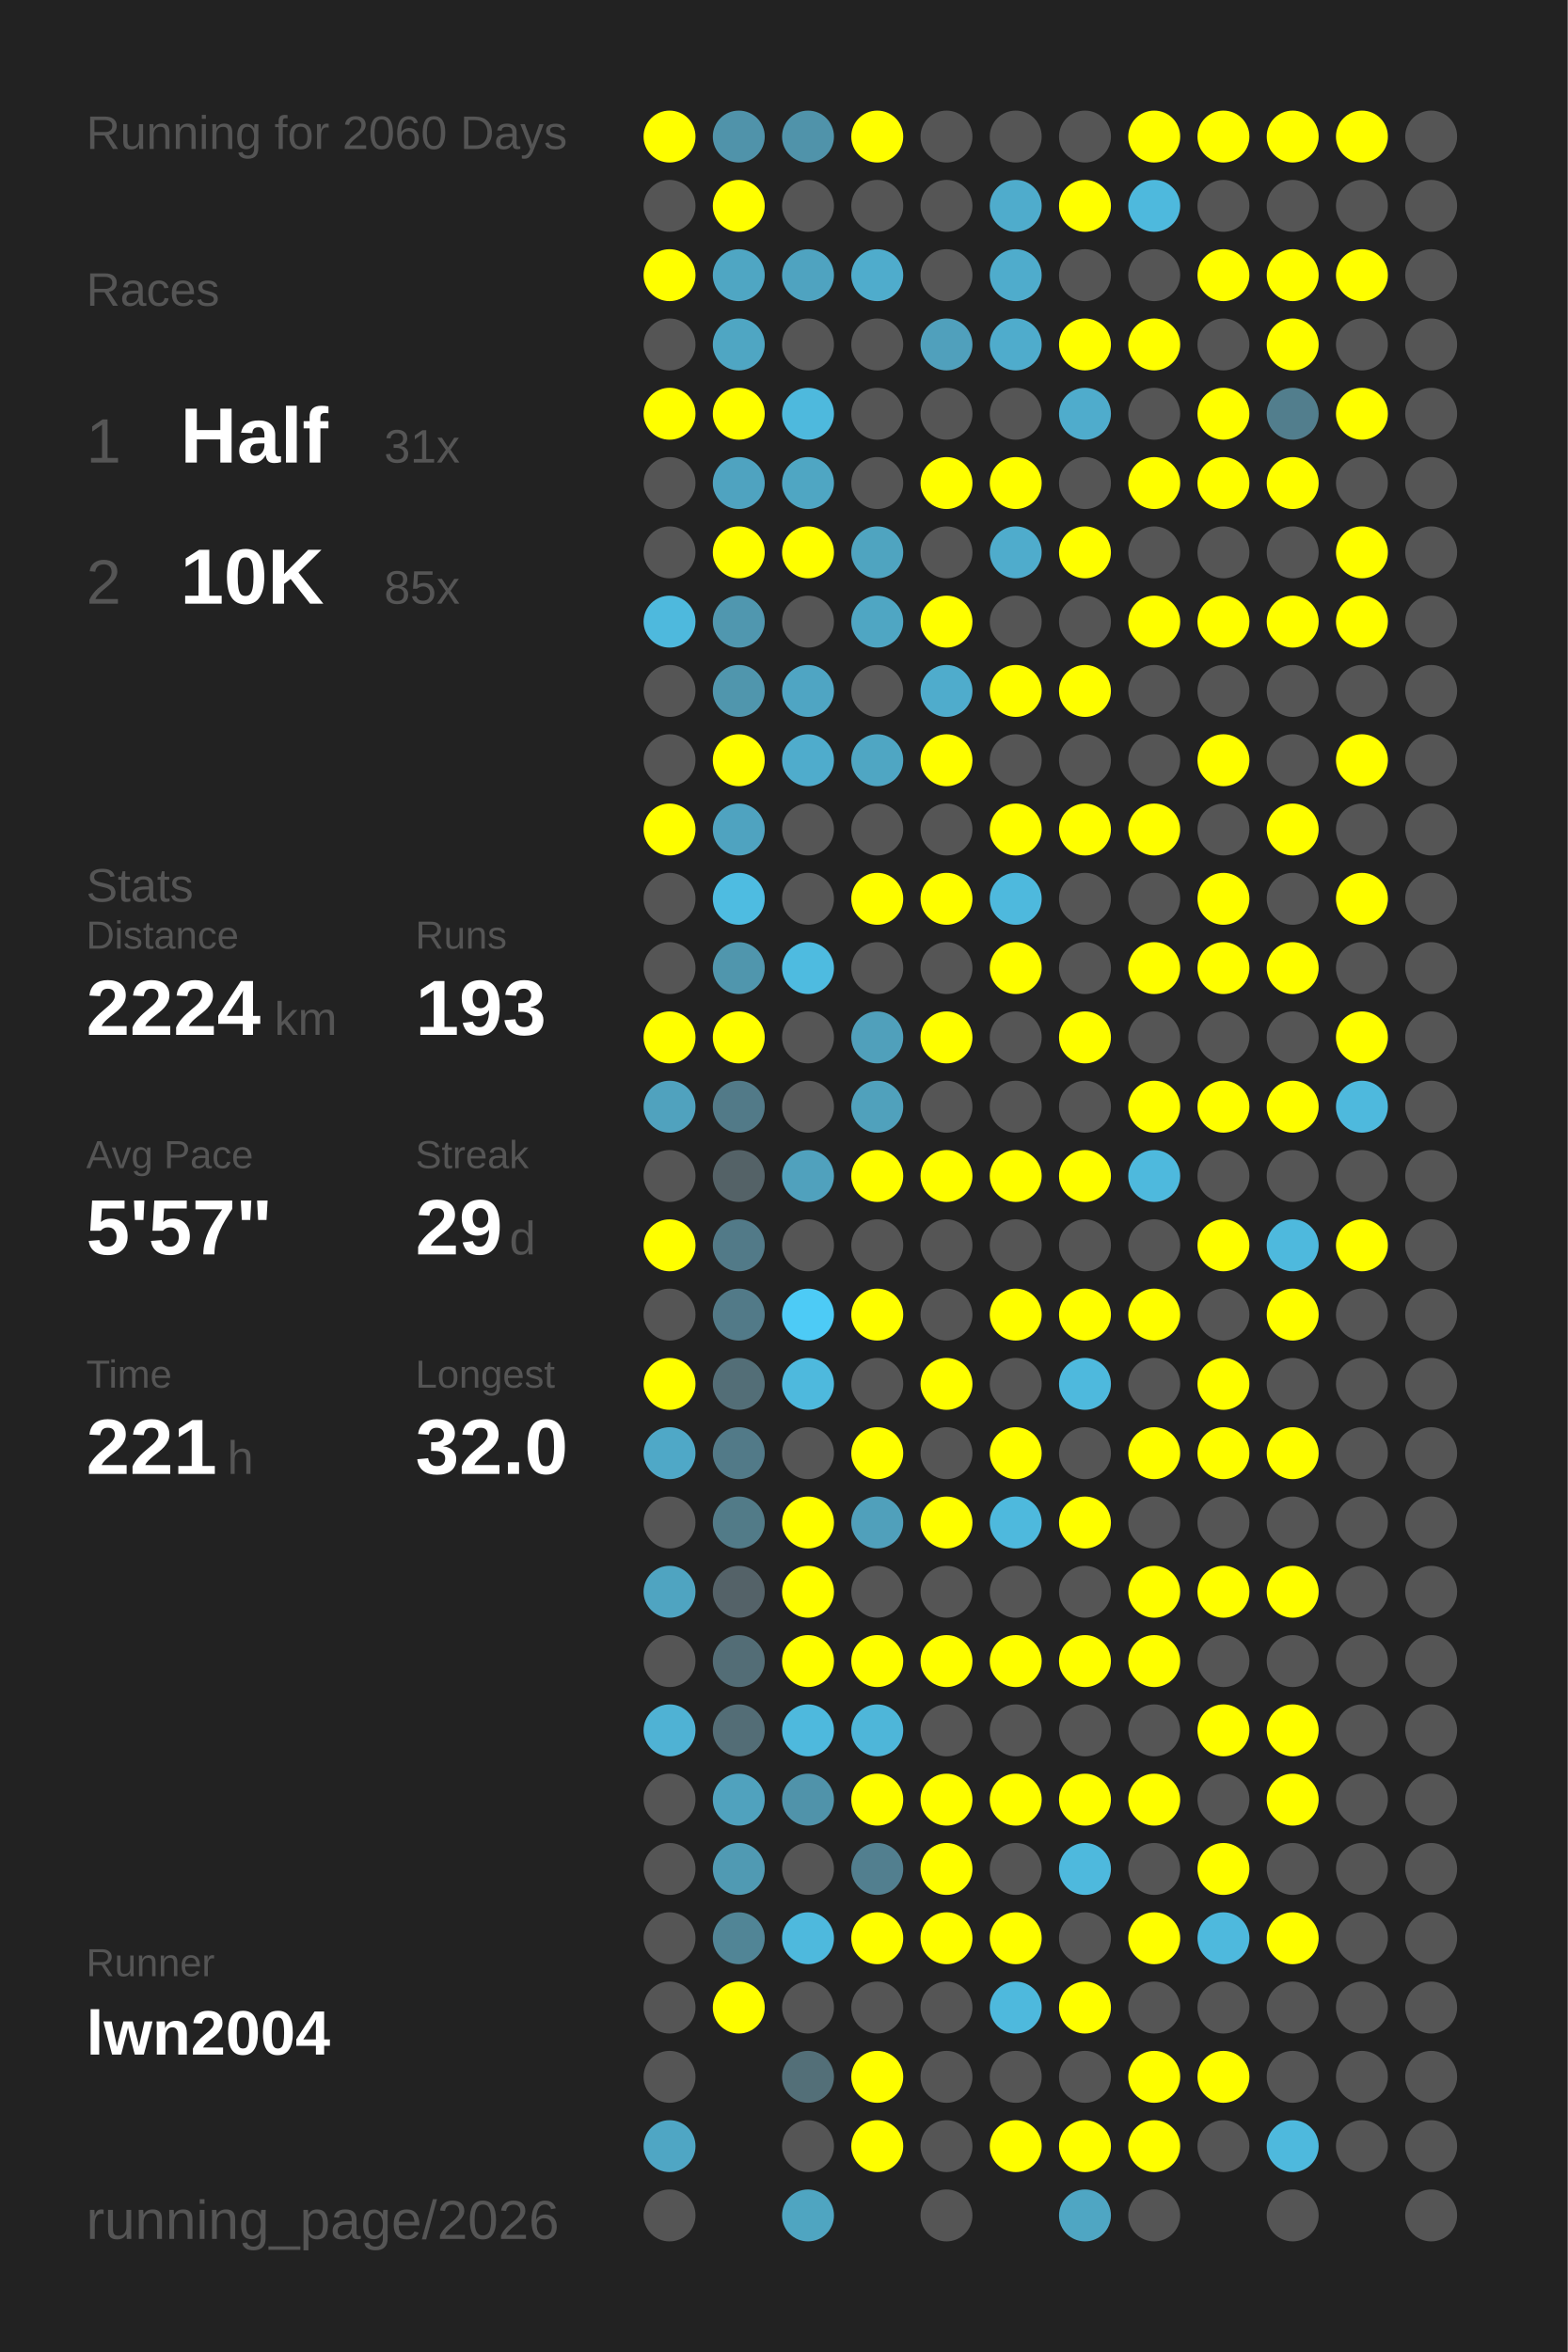
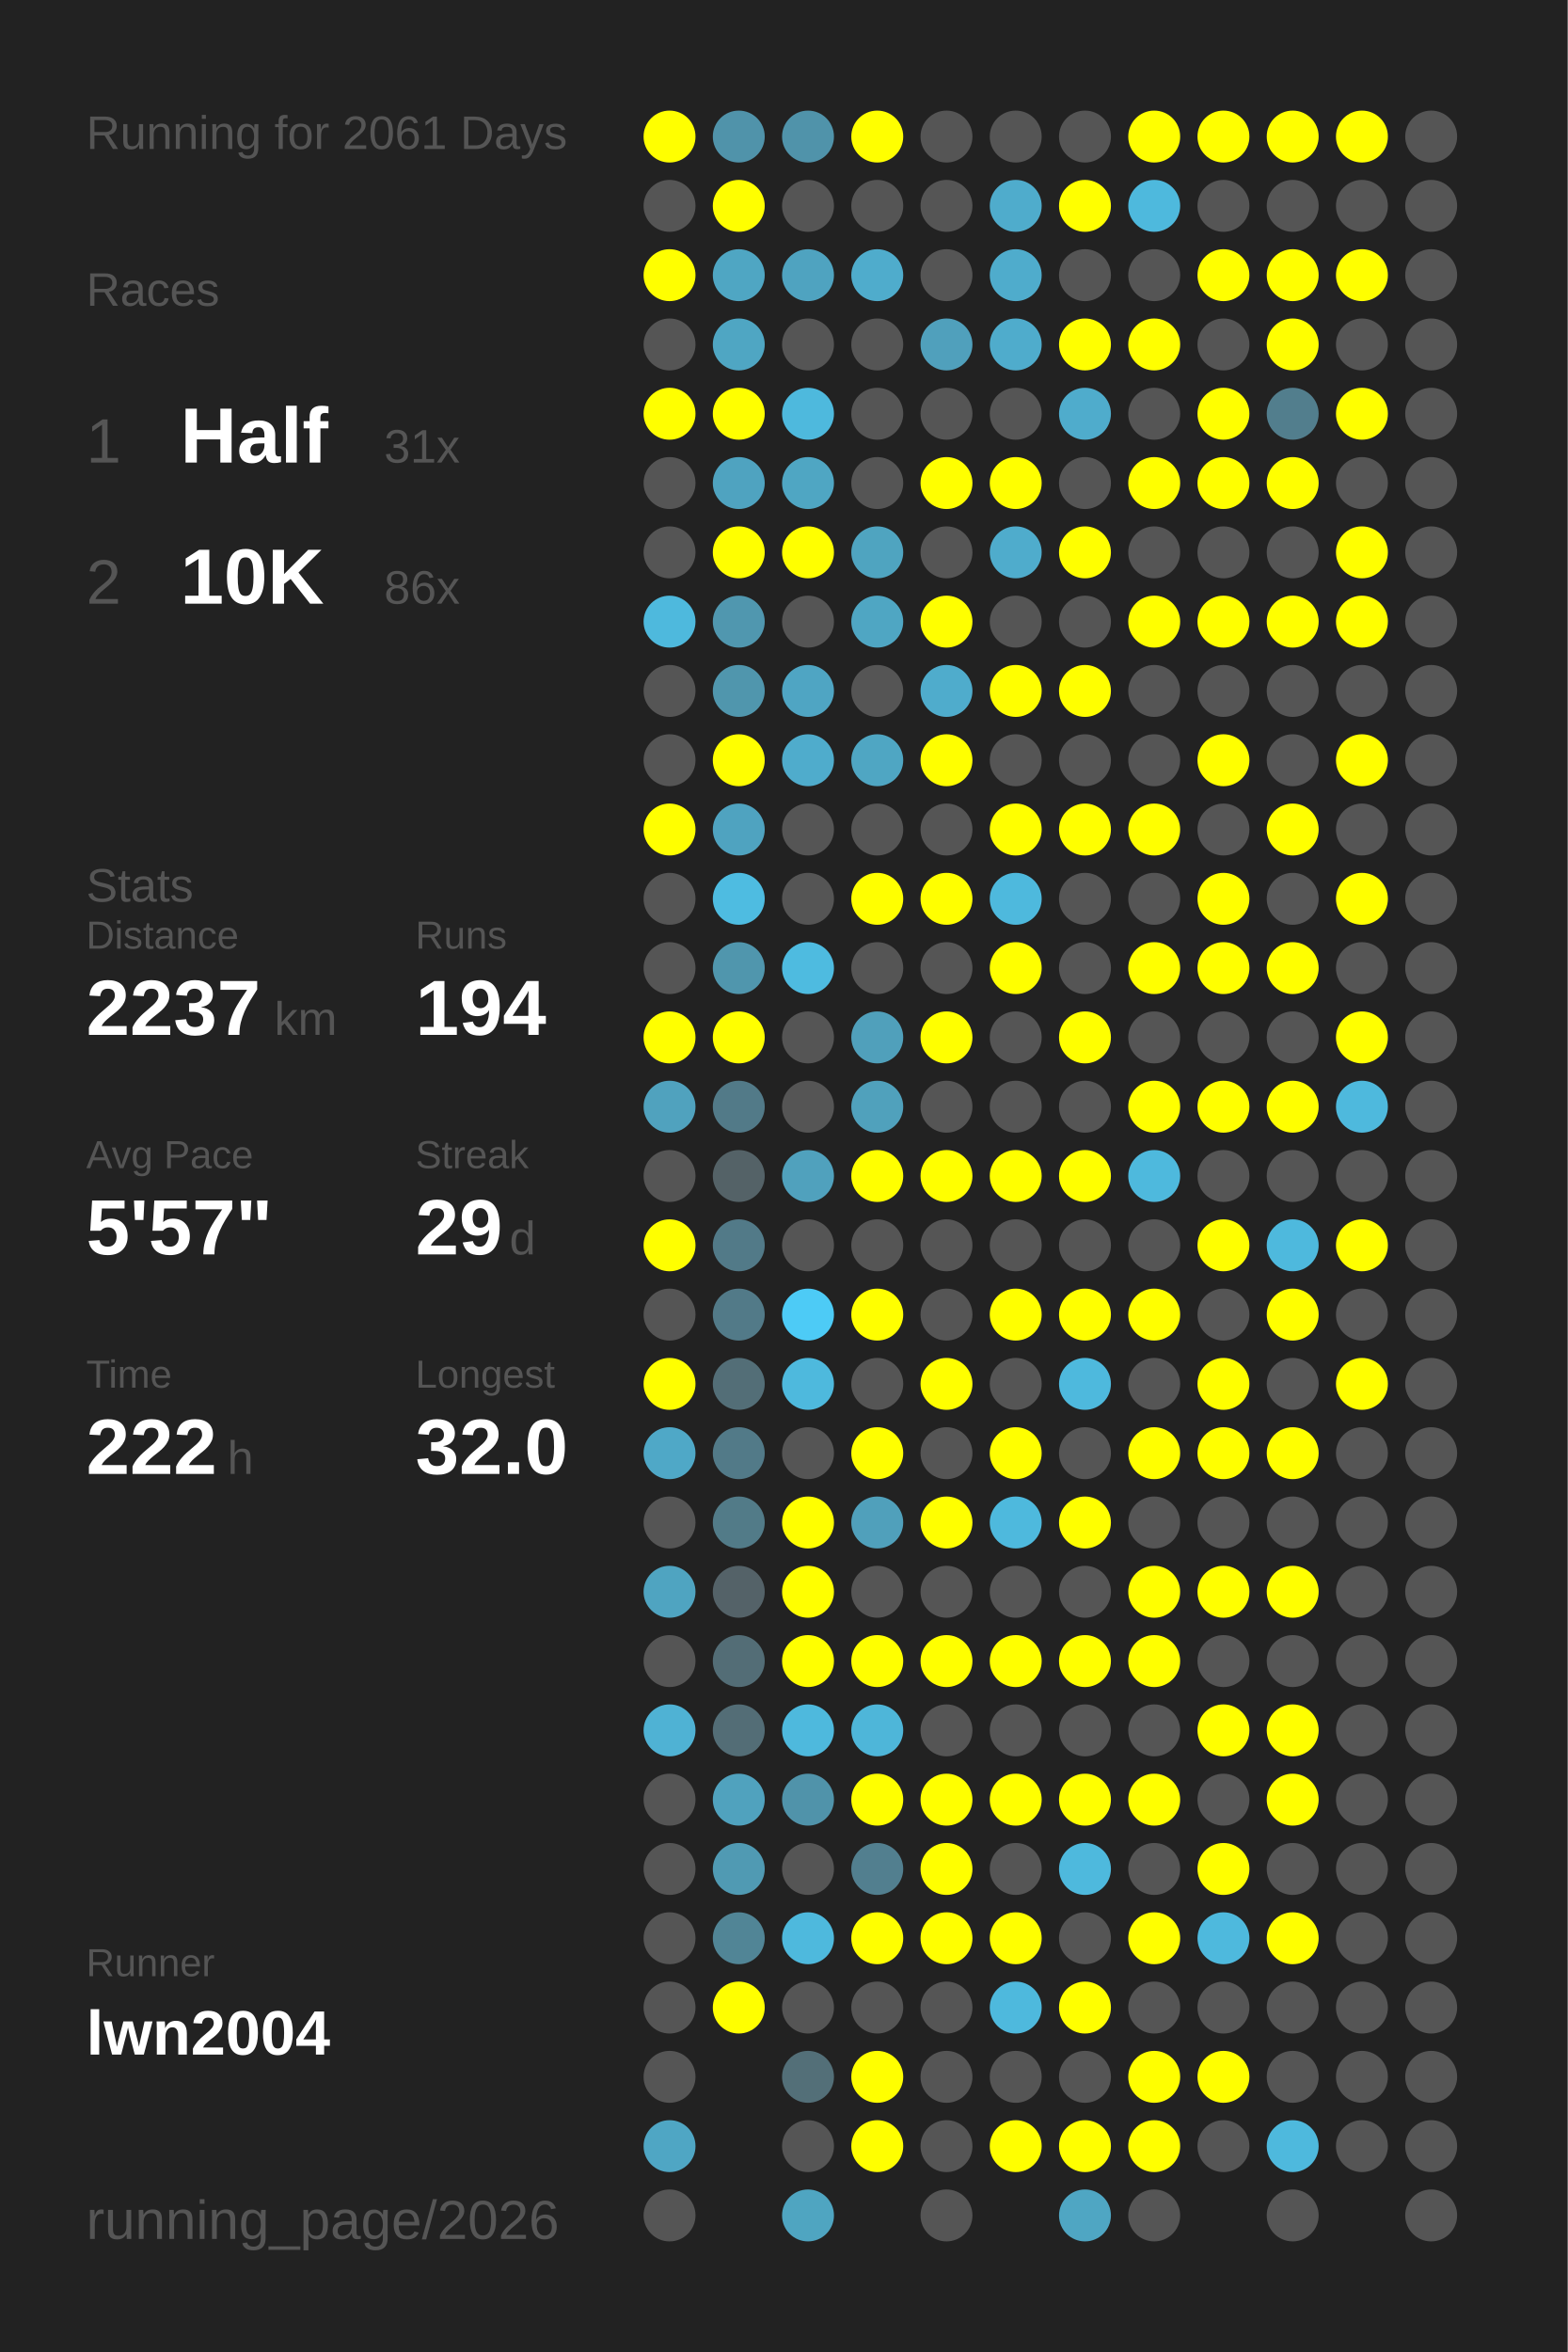
<svg xmlns="http://www.w3.org/2000/svg" baseProfile="full" height="300mm" version="1.1" viewBox="0,0,200,300" width="200mm">
  <defs />
  <rect fill="#222222" height="300" width="200" x="0" y="0" />
-   <text fill="#555555" style="font-size:6px; font-family:Arial;" x="11" y="19">Running for 2060 Days</text>
+   <text fill="#555555" style="font-size:6px; font-family:Arial;" x="11" y="19">Running for 2061 Days</text>
  <text fill="#555555" style="font-size:6px; font-family:Arial;" x="11" y="39">Races</text>
  <text fill="#555555" style="font-size:8px; font-family:Arial;" x="11" y="59">1</text>
  <text fill="#FFFFFF" style="font-size:10px; font-family:Arial; font-weight:bold;" x="23" y="59">Half</text>
  <text fill="#555555" style="font-size:6px; font-family:Arial;" x="49" y="59">31x</text>
  <text fill="#555555" style="font-size:8px; font-family:Arial;" x="11" y="77">2</text>
  <text fill="#FFFFFF" style="font-size:10px; font-family:Arial; font-weight:bold;" x="23" y="77">10K</text>
-   <text fill="#555555" style="font-size:6px; font-family:Arial;" x="49" y="77">85x</text>
+   <text fill="#555555" style="font-size:6px; font-family:Arial;" x="49" y="77">86x</text>
  <text fill="#555555" style="font-size:6px; font-family:Arial;" x="11" y="115">Stats</text>
  <text fill="#555555" style="font-size:5px; font-family:Arial;" x="11" y="121">Distance</text>
-   <text fill="#FFFFFF" style="font-size:10px; font-family:Arial; font-weight:bold;" x="11" y="132">2224</text>
+   <text fill="#FFFFFF" style="font-size:10px; font-family:Arial; font-weight:bold;" x="11" y="132">2237</text>
  <text fill="#555555" style="font-size:6px; font-family:Arial;" x="35" y="132">km</text>
  <text fill="#555555" style="font-size:5px; font-family:Arial;" x="53" y="121">Runs</text>
-   <text fill="#FFFFFF" style="font-size:10px; font-family:Arial; font-weight:bold;" x="53" y="132">193</text>
+   <text fill="#FFFFFF" style="font-size:10px; font-family:Arial; font-weight:bold;" x="53" y="132">194</text>
  <text fill="#555555" style="font-size:5px; font-family:Arial;" x="11" y="149">Avg Pace</text>
  <text fill="#FFFFFF" style="font-size:10px; font-family:Arial; font-weight:bold;" x="11" y="160">5'57"</text>
  <text fill="#555555" style="font-size:5px; font-family:Arial;" x="53" y="149">Streak</text>
  <text fill="#FFFFFF" style="font-size:10px; font-family:Arial; font-weight:bold;" x="53" y="160">29</text>
  <text fill="#555555" style="font-size:6px; font-family:Arial;" x="65" y="160">d</text>
  <text fill="#555555" style="font-size:5px; font-family:Arial;" x="11" y="177">Time</text>
-   <text fill="#FFFFFF" style="font-size:10px; font-family:Arial; font-weight:bold;" x="11" y="188">221</text>
+   <text fill="#FFFFFF" style="font-size:10px; font-family:Arial; font-weight:bold;" x="11" y="188">222</text>
  <text fill="#555555" style="font-size:6px; font-family:Arial;" x="29" y="188">h</text>
  <text fill="#555555" style="font-size:5px; font-family:Arial;" x="53" y="177">Longest</text>
  <text fill="#FFFFFF" style="font-size:10px; font-family:Arial; font-weight:bold;" x="53" y="188">32.0</text>
  <text fill="#555555" style="font-size:5px; font-family:Arial;" x="11" y="252.065">Runner</text>
  <text fill="#FFFFFF" style="font-size:8px; font-family:Arial; font-weight:bold;" x="11" y="262.065">lwn2004</text>
  <text fill="#555555" style="font-size:7px; font-family:Arial;" x="11" y="285.581">running_page/2026</text>
  <circle cx="85.417" cy="17.419" fill="#FFFF00" r="3.312" />
  <circle cx="85.417" cy="26.258" fill="#555555" r="3.312" />
  <circle cx="85.417" cy="35.097" fill="#FFFF00" r="3.312" />
  <circle cx="85.417" cy="43.935" fill="#555555" r="3.312" />
  <circle cx="85.417" cy="52.774" fill="#FFFF00" r="3.312" />
  <circle cx="85.417" cy="61.613" fill="#555555" r="3.312" />
  <circle cx="85.417" cy="70.452" fill="#555555" r="3.312" />
  <circle cx="85.417" cy="79.29" fill="#4eb9dd" r="3.312" />
  <circle cx="85.417" cy="88.129" fill="#555555" r="3.312" />
  <circle cx="85.417" cy="96.968" fill="#555555" r="3.312" />
  <circle cx="85.417" cy="105.806" fill="#FFFF00" r="3.312" />
  <circle cx="85.417" cy="114.645" fill="#555555" r="3.312" />
  <circle cx="85.417" cy="123.484" fill="#555555" r="3.312" />
  <circle cx="85.417" cy="132.323" fill="#FFFF00" r="3.312" />
  <circle cx="85.417" cy="141.161" fill="#50a2be" r="3.312" />
  <circle cx="85.417" cy="150" fill="#555555" r="3.312" />
  <circle cx="85.417" cy="158.839" fill="#FFFF00" r="3.312" />
  <circle cx="85.417" cy="167.677" fill="#555555" r="3.312" />
  <circle cx="85.417" cy="176.516" fill="#FFFF00" r="3.312" />
  <circle cx="85.417" cy="185.355" fill="#4fa8c7" r="3.312" />
  <circle cx="85.417" cy="194.194" fill="#555555" r="3.312" />
  <circle cx="85.417" cy="203.032" fill="#4fa4c1" r="3.312" />
  <circle cx="85.417" cy="211.871" fill="#555555" r="3.312" />
  <circle cx="85.417" cy="220.71" fill="#4fb2d4" r="3.312" />
  <circle cx="85.417" cy="229.548" fill="#555555" r="3.312" />
  <circle cx="85.417" cy="238.387" fill="#555555" r="3.312" />
  <circle cx="85.417" cy="247.226" fill="#555555" r="3.312" />
  <circle cx="85.417" cy="256.065" fill="#555555" r="3.312" />
  <circle cx="85.417" cy="264.903" fill="#555555" r="3.312" />
  <circle cx="85.417" cy="273.742" fill="#4fa6c4" r="3.312" />
  <circle cx="85.417" cy="282.581" fill="#555555" r="3.312" />
  <circle cx="94.25" cy="17.419" fill="#5093aa" r="3.312" />
  <circle cx="94.25" cy="26.258" fill="#FFFF00" r="3.312" />
  <circle cx="94.25" cy="35.097" fill="#4fa6c3" r="3.312" />
  <circle cx="94.25" cy="43.935" fill="#4fa6c3" r="3.312" />
  <circle cx="94.25" cy="52.774" fill="#FFFF00" r="3.312" />
  <circle cx="94.25" cy="61.613" fill="#4fa3c0" r="3.312" />
  <circle cx="94.25" cy="70.452" fill="#FFFF00" r="3.312" />
  <circle cx="94.25" cy="79.29" fill="#5097af" r="3.312" />
  <circle cx="94.25" cy="88.129" fill="#5096ad" r="3.312" />
  <circle cx="94.25" cy="96.968" fill="#FFFF00" r="3.312" />
  <circle cx="94.25" cy="105.806" fill="#4fa3c0" r="3.312" />
  <circle cx="94.25" cy="114.645" fill="#4ebce1" r="3.312" />
  <circle cx="94.25" cy="123.484" fill="#5096ad" r="3.312" />
  <circle cx="94.25" cy="132.323" fill="#FFFF00" r="3.312" />
  <circle cx="94.25" cy="141.161" fill="#527a88" r="3.312" />
  <circle cx="94.25" cy="150" fill="#546267" r="3.312" />
  <circle cx="94.25" cy="158.839" fill="#527a88" r="3.312" />
  <circle cx="94.25" cy="167.677" fill="#527a88" r="3.312" />
  <circle cx="94.25" cy="176.516" fill="#536e77" r="3.312" />
  <circle cx="94.25" cy="185.355" fill="#527a88" r="3.312" />
  <circle cx="94.25" cy="194.194" fill="#527b88" r="3.312" />
  <circle cx="94.25" cy="203.032" fill="#546268" r="3.312" />
  <circle cx="94.25" cy="211.871" fill="#536d76" r="3.312" />
  <circle cx="94.25" cy="220.71" fill="#536d76" r="3.312" />
  <circle cx="94.25" cy="229.548" fill="#50a2be" r="3.312" />
  <circle cx="94.25" cy="238.387" fill="#509ab3" r="3.312" />
  <circle cx="94.25" cy="247.226" fill="#518596" r="3.312" />
  <circle cx="94.25" cy="256.065" fill="#FFFF00" r="3.312" />
  <circle cx="103.083" cy="17.419" fill="#5093aa" r="3.312" />
  <circle cx="103.083" cy="26.258" fill="#555555" r="3.312" />
  <circle cx="103.083" cy="35.097" fill="#4fa3c0" r="3.312" />
  <circle cx="103.083" cy="43.935" fill="#555555" r="3.312" />
  <circle cx="103.083" cy="52.774" fill="#4eb9dd" r="3.312" />
  <circle cx="103.083" cy="61.613" fill="#4fa6c3" r="3.312" />
  <circle cx="103.083" cy="70.452" fill="#FFFF00" r="3.312" />
  <circle cx="103.083" cy="79.29" fill="#555555" r="3.312" />
  <circle cx="103.083" cy="88.129" fill="#4fa5c3" r="3.312" />
  <circle cx="103.083" cy="96.968" fill="#4faccc" r="3.312" />
  <circle cx="103.083" cy="105.806" fill="#555555" r="3.312" />
  <circle cx="103.083" cy="114.645" fill="#555555" r="3.312" />
  <circle cx="103.083" cy="123.484" fill="#4ebbe0" r="3.312" />
  <circle cx="103.083" cy="132.323" fill="#555555" r="3.312" />
  <circle cx="103.083" cy="141.161" fill="#555555" r="3.312" />
  <circle cx="103.083" cy="150" fill="#50a1bd" r="3.312" />
  <circle cx="103.083" cy="158.839" fill="#555555" r="3.312" />
  <circle cx="103.083" cy="167.677" fill="#4dcbf6" r="3.312" />
  <circle cx="103.083" cy="176.516" fill="#4eb9dd" r="3.312" />
  <circle cx="103.083" cy="185.355" fill="#555555" r="3.312" />
  <circle cx="103.083" cy="194.194" fill="#FFFF00" r="3.312" />
  <circle cx="103.083" cy="203.032" fill="#FFFF00" r="3.312" />
  <circle cx="103.083" cy="211.871" fill="#FFFF00" r="3.312" />
  <circle cx="103.083" cy="220.71" fill="#4eb9dd" r="3.312" />
  <circle cx="103.083" cy="229.548" fill="#5093aa" r="3.312" />
  <circle cx="103.083" cy="238.387" fill="#555555" r="3.312" />
  <circle cx="103.083" cy="247.226" fill="#4eb9dd" r="3.312" />
  <circle cx="103.083" cy="256.065" fill="#555555" r="3.312" />
  <circle cx="103.083" cy="264.903" fill="#536f78" r="3.312" />
  <circle cx="103.083" cy="273.742" fill="#555555" r="3.312" />
  <circle cx="103.083" cy="282.581" fill="#4fa5c1" r="3.312" />
  <circle cx="111.917" cy="17.419" fill="#FFFF00" r="3.312" />
  <circle cx="111.917" cy="26.258" fill="#555555" r="3.312" />
  <circle cx="111.917" cy="35.097" fill="#4faccc" r="3.312" />
  <circle cx="111.917" cy="43.935" fill="#555555" r="3.312" />
  <circle cx="111.917" cy="52.774" fill="#555555" r="3.312" />
  <circle cx="111.917" cy="61.613" fill="#555555" r="3.312" />
  <circle cx="111.917" cy="70.452" fill="#4fa4c0" r="3.312" />
  <circle cx="111.917" cy="79.29" fill="#4fa6c3" r="3.312" />
  <circle cx="111.917" cy="88.129" fill="#555555" r="3.312" />
  <circle cx="111.917" cy="96.968" fill="#4fa6c3" r="3.312" />
  <circle cx="111.917" cy="105.806" fill="#555555" r="3.312" />
  <circle cx="111.917" cy="114.645" fill="#FFFF00" r="3.312" />
  <circle cx="111.917" cy="123.484" fill="#555555" r="3.312" />
  <circle cx="111.917" cy="132.323" fill="#50a0bb" r="3.312" />
  <circle cx="111.917" cy="141.161" fill="#50a1bc" r="3.312" />
  <circle cx="111.917" cy="150" fill="#FFFF00" r="3.312" />
  <circle cx="111.917" cy="158.839" fill="#555555" r="3.312" />
  <circle cx="111.917" cy="167.677" fill="#FFFF00" r="3.312" />
  <circle cx="111.917" cy="176.516" fill="#555555" r="3.312" />
  <circle cx="111.917" cy="185.355" fill="#FFFF00" r="3.312" />
  <circle cx="111.917" cy="194.194" fill="#50a0bb" r="3.312" />
  <circle cx="111.917" cy="203.032" fill="#555555" r="3.312" />
  <circle cx="111.917" cy="211.871" fill="#FFFF00" r="3.312" />
  <circle cx="111.917" cy="220.71" fill="#4eb6d9" r="3.312" />
  <circle cx="111.917" cy="229.548" fill="#FFFF00" r="3.312" />
  <circle cx="111.917" cy="238.387" fill="#527f8f" r="3.312" />
  <circle cx="111.917" cy="247.226" fill="#FFFF00" r="3.312" />
  <circle cx="111.917" cy="256.065" fill="#555555" r="3.312" />
  <circle cx="111.917" cy="264.903" fill="#FFFF00" r="3.312" />
  <circle cx="111.917" cy="273.742" fill="#FFFF00" r="3.312" />
  <circle cx="120.75" cy="17.419" fill="#555555" r="3.312" />
  <circle cx="120.75" cy="26.258" fill="#555555" r="3.312" />
  <circle cx="120.75" cy="35.097" fill="#555555" r="3.312" />
  <circle cx="120.75" cy="43.935" fill="#50a0bc" r="3.312" />
  <circle cx="120.75" cy="52.774" fill="#555555" r="3.312" />
  <circle cx="120.75" cy="61.613" fill="#FFFF00" r="3.312" />
  <circle cx="120.75" cy="70.452" fill="#555555" r="3.312" />
  <circle cx="120.75" cy="79.29" fill="#FFFF00" r="3.312" />
  <circle cx="120.75" cy="88.129" fill="#4faccc" r="3.312" />
  <circle cx="120.75" cy="96.968" fill="#FFFF00" r="3.312" />
  <circle cx="120.75" cy="105.806" fill="#555555" r="3.312" />
  <circle cx="120.75" cy="114.645" fill="#FFFF00" r="3.312" />
  <circle cx="120.75" cy="123.484" fill="#555555" r="3.312" />
  <circle cx="120.75" cy="132.323" fill="#FFFF00" r="3.312" />
  <circle cx="120.75" cy="141.161" fill="#555555" r="3.312" />
  <circle cx="120.75" cy="150" fill="#FFFF00" r="3.312" />
  <circle cx="120.75" cy="158.839" fill="#555555" r="3.312" />
  <circle cx="120.75" cy="167.677" fill="#555555" r="3.312" />
  <circle cx="120.75" cy="176.516" fill="#FFFF00" r="3.312" />
  <circle cx="120.75" cy="185.355" fill="#555555" r="3.312" />
  <circle cx="120.75" cy="194.194" fill="#FFFF00" r="3.312" />
  <circle cx="120.75" cy="203.032" fill="#555555" r="3.312" />
  <circle cx="120.75" cy="211.871" fill="#FFFF00" r="3.312" />
  <circle cx="120.75" cy="220.71" fill="#555555" r="3.312" />
  <circle cx="120.75" cy="229.548" fill="#FFFF00" r="3.312" />
  <circle cx="120.75" cy="238.387" fill="#FFFF00" r="3.312" />
  <circle cx="120.75" cy="247.226" fill="#FFFF00" r="3.312" />
  <circle cx="120.75" cy="256.065" fill="#555555" r="3.312" />
  <circle cx="120.75" cy="264.903" fill="#555555" r="3.312" />
  <circle cx="120.75" cy="273.742" fill="#555555" r="3.312" />
  <circle cx="120.75" cy="282.581" fill="#555555" r="3.312" />
  <circle cx="129.583" cy="17.419" fill="#555555" r="3.312" />
  <circle cx="129.583" cy="26.258" fill="#4faccc" r="3.312" />
  <circle cx="129.583" cy="35.097" fill="#4faccc" r="3.312" />
  <circle cx="129.583" cy="43.935" fill="#4faccc" r="3.312" />
  <circle cx="129.583" cy="52.774" fill="#555555" r="3.312" />
  <circle cx="129.583" cy="61.613" fill="#FFFF00" r="3.312" />
  <circle cx="129.583" cy="70.452" fill="#4faccc" r="3.312" />
  <circle cx="129.583" cy="79.29" fill="#555555" r="3.312" />
  <circle cx="129.583" cy="88.129" fill="#FFFF00" r="3.312" />
  <circle cx="129.583" cy="96.968" fill="#555555" r="3.312" />
  <circle cx="129.583" cy="105.806" fill="#FFFF00" r="3.312" />
  <circle cx="129.583" cy="114.645" fill="#4eb9dd" r="3.312" />
  <circle cx="129.583" cy="123.484" fill="#FFFF00" r="3.312" />
  <circle cx="129.583" cy="132.323" fill="#555555" r="3.312" />
  <circle cx="129.583" cy="141.161" fill="#555555" r="3.312" />
  <circle cx="129.583" cy="150" fill="#FFFF00" r="3.312" />
  <circle cx="129.583" cy="158.839" fill="#555555" r="3.312" />
  <circle cx="129.583" cy="167.677" fill="#FFFF00" r="3.312" />
  <circle cx="129.583" cy="176.516" fill="#555555" r="3.312" />
  <circle cx="129.583" cy="185.355" fill="#FFFF00" r="3.312" />
  <circle cx="129.583" cy="194.194" fill="#4eb9dd" r="3.312" />
  <circle cx="129.583" cy="203.032" fill="#555555" r="3.312" />
  <circle cx="129.583" cy="211.871" fill="#FFFF00" r="3.312" />
  <circle cx="129.583" cy="220.71" fill="#555555" r="3.312" />
  <circle cx="129.583" cy="229.548" fill="#FFFF00" r="3.312" />
  <circle cx="129.583" cy="238.387" fill="#555555" r="3.312" />
  <circle cx="129.583" cy="247.226" fill="#FFFF00" r="3.312" />
  <circle cx="129.583" cy="256.065" fill="#4eb9dd" r="3.312" />
  <circle cx="129.583" cy="264.903" fill="#555555" r="3.312" />
  <circle cx="129.583" cy="273.742" fill="#FFFF00" r="3.312" />
  <circle cx="138.417" cy="17.419" fill="#555555" r="3.312" />
  <circle cx="138.417" cy="26.258" fill="#FFFF00" r="3.312" />
  <circle cx="138.417" cy="35.097" fill="#555555" r="3.312" />
  <circle cx="138.417" cy="43.935" fill="#FFFF00" r="3.312" />
  <circle cx="138.417" cy="52.774" fill="#4faccc" r="3.312" />
  <circle cx="138.417" cy="61.613" fill="#555555" r="3.312" />
  <circle cx="138.417" cy="70.452" fill="#FFFF00" r="3.312" />
  <circle cx="138.417" cy="79.29" fill="#555555" r="3.312" />
  <circle cx="138.417" cy="88.129" fill="#FFFF00" r="3.312" />
  <circle cx="138.417" cy="96.968" fill="#555555" r="3.312" />
  <circle cx="138.417" cy="105.806" fill="#FFFF00" r="3.312" />
  <circle cx="138.417" cy="114.645" fill="#555555" r="3.312" />
  <circle cx="138.417" cy="123.484" fill="#555555" r="3.312" />
  <circle cx="138.417" cy="132.323" fill="#FFFF00" r="3.312" />
  <circle cx="138.417" cy="141.161" fill="#555555" r="3.312" />
  <circle cx="138.417" cy="150" fill="#FFFF00" r="3.312" />
  <circle cx="138.417" cy="158.839" fill="#555555" r="3.312" />
  <circle cx="138.417" cy="167.677" fill="#FFFF00" r="3.312" />
  <circle cx="138.417" cy="176.516" fill="#4eb9dd" r="3.312" />
  <circle cx="138.417" cy="185.355" fill="#555555" r="3.312" />
  <circle cx="138.417" cy="194.194" fill="#FFFF00" r="3.312" />
  <circle cx="138.417" cy="203.032" fill="#555555" r="3.312" />
  <circle cx="138.417" cy="211.871" fill="#FFFF00" r="3.312" />
  <circle cx="138.417" cy="220.71" fill="#555555" r="3.312" />
  <circle cx="138.417" cy="229.548" fill="#FFFF00" r="3.312" />
  <circle cx="138.417" cy="238.387" fill="#4eb9dd" r="3.312" />
  <circle cx="138.417" cy="247.226" fill="#555555" r="3.312" />
  <circle cx="138.417" cy="256.065" fill="#FFFF00" r="3.312" />
  <circle cx="138.417" cy="264.903" fill="#555555" r="3.312" />
  <circle cx="138.417" cy="273.742" fill="#FFFF00" r="3.312" />
  <circle cx="138.417" cy="282.581" fill="#4fa6c3" r="3.312" />
  <circle cx="147.25" cy="17.419" fill="#FFFF00" r="3.312" />
  <circle cx="147.25" cy="26.258" fill="#4eb9dd" r="3.312" />
  <circle cx="147.25" cy="35.097" fill="#555555" r="3.312" />
  <circle cx="147.25" cy="43.935" fill="#FFFF00" r="3.312" />
  <circle cx="147.25" cy="52.774" fill="#555555" r="3.312" />
  <circle cx="147.25" cy="61.613" fill="#FFFF00" r="3.312" />
  <circle cx="147.25" cy="70.452" fill="#555555" r="3.312" />
  <circle cx="147.25" cy="79.29" fill="#FFFF00" r="3.312" />
  <circle cx="147.25" cy="88.129" fill="#555555" r="3.312" />
  <circle cx="147.25" cy="96.968" fill="#555555" r="3.312" />
  <circle cx="147.25" cy="105.806" fill="#FFFF00" r="3.312" />
  <circle cx="147.25" cy="114.645" fill="#555555" r="3.312" />
  <circle cx="147.25" cy="123.484" fill="#FFFF00" r="3.312" />
  <circle cx="147.25" cy="132.323" fill="#555555" r="3.312" />
  <circle cx="147.25" cy="141.161" fill="#FFFF00" r="3.312" />
  <circle cx="147.25" cy="150" fill="#4eb9dd" r="3.312" />
  <circle cx="147.25" cy="158.839" fill="#555555" r="3.312" />
  <circle cx="147.25" cy="167.677" fill="#FFFF00" r="3.312" />
  <circle cx="147.25" cy="176.516" fill="#555555" r="3.312" />
  <circle cx="147.25" cy="185.355" fill="#FFFF00" r="3.312" />
  <circle cx="147.25" cy="194.194" fill="#555555" r="3.312" />
  <circle cx="147.25" cy="203.032" fill="#FFFF00" r="3.312" />
  <circle cx="147.25" cy="211.871" fill="#FFFF00" r="3.312" />
  <circle cx="147.25" cy="220.71" fill="#555555" r="3.312" />
  <circle cx="147.25" cy="229.548" fill="#FFFF00" r="3.312" />
  <circle cx="147.25" cy="238.387" fill="#555555" r="3.312" />
  <circle cx="147.25" cy="247.226" fill="#FFFF00" r="3.312" />
  <circle cx="147.25" cy="256.065" fill="#555555" r="3.312" />
  <circle cx="147.25" cy="264.903" fill="#FFFF00" r="3.312" />
  <circle cx="147.25" cy="273.742" fill="#FFFF00" r="3.312" />
  <circle cx="147.25" cy="282.581" fill="#555555" r="3.312" />
  <circle cx="156.083" cy="17.419" fill="#FFFF00" r="3.312" />
  <circle cx="156.083" cy="26.258" fill="#555555" r="3.312" />
  <circle cx="156.083" cy="35.097" fill="#FFFF00" r="3.312" />
  <circle cx="156.083" cy="43.935" fill="#555555" r="3.312" />
  <circle cx="156.083" cy="52.774" fill="#FFFF00" r="3.312" />
  <circle cx="156.083" cy="61.613" fill="#FFFF00" r="3.312" />
  <circle cx="156.083" cy="70.452" fill="#555555" r="3.312" />
  <circle cx="156.083" cy="79.29" fill="#FFFF00" r="3.312" />
  <circle cx="156.083" cy="88.129" fill="#555555" r="3.312" />
  <circle cx="156.083" cy="96.968" fill="#FFFF00" r="3.312" />
  <circle cx="156.083" cy="105.806" fill="#555555" r="3.312" />
  <circle cx="156.083" cy="114.645" fill="#FFFF00" r="3.312" />
  <circle cx="156.083" cy="123.484" fill="#FFFF00" r="3.312" />
  <circle cx="156.083" cy="132.323" fill="#555555" r="3.312" />
  <circle cx="156.083" cy="141.161" fill="#FFFF00" r="3.312" />
  <circle cx="156.083" cy="150" fill="#555555" r="3.312" />
  <circle cx="156.083" cy="158.839" fill="#FFFF00" r="3.312" />
  <circle cx="156.083" cy="167.677" fill="#555555" r="3.312" />
  <circle cx="156.083" cy="176.516" fill="#FFFF00" r="3.312" />
  <circle cx="156.083" cy="185.355" fill="#FFFF00" r="3.312" />
  <circle cx="156.083" cy="194.194" fill="#555555" r="3.312" />
  <circle cx="156.083" cy="203.032" fill="#FFFF00" r="3.312" />
  <circle cx="156.083" cy="211.871" fill="#555555" r="3.312" />
  <circle cx="156.083" cy="220.71" fill="#FFFF00" r="3.312" />
  <circle cx="156.083" cy="229.548" fill="#555555" r="3.312" />
  <circle cx="156.083" cy="238.387" fill="#FFFF00" r="3.312" />
  <circle cx="156.083" cy="247.226" fill="#4eb9dd" r="3.312" />
  <circle cx="156.083" cy="256.065" fill="#555555" r="3.312" />
  <circle cx="156.083" cy="264.903" fill="#FFFF00" r="3.312" />
  <circle cx="156.083" cy="273.742" fill="#555555" r="3.312" />
  <circle cx="164.917" cy="17.419" fill="#FFFF00" r="3.312" />
  <circle cx="164.917" cy="26.258" fill="#555555" r="3.312" />
  <circle cx="164.917" cy="35.097" fill="#FFFF00" r="3.312" />
  <circle cx="164.917" cy="43.935" fill="#FFFF00" r="3.312" />
  <circle cx="164.917" cy="52.774" fill="#527e8d" r="3.312" />
  <circle cx="164.917" cy="61.613" fill="#FFFF00" r="3.312" />
  <circle cx="164.917" cy="70.452" fill="#555555" r="3.312" />
  <circle cx="164.917" cy="79.29" fill="#FFFF00" r="3.312" />
  <circle cx="164.917" cy="88.129" fill="#555555" r="3.312" />
  <circle cx="164.917" cy="96.968" fill="#555555" r="3.312" />
  <circle cx="164.917" cy="105.806" fill="#FFFF00" r="3.312" />
  <circle cx="164.917" cy="114.645" fill="#555555" r="3.312" />
  <circle cx="164.917" cy="123.484" fill="#FFFF00" r="3.312" />
  <circle cx="164.917" cy="132.323" fill="#555555" r="3.312" />
  <circle cx="164.917" cy="141.161" fill="#FFFF00" r="3.312" />
  <circle cx="164.917" cy="150" fill="#555555" r="3.312" />
  <circle cx="164.917" cy="158.839" fill="#4eb9dd" r="3.312" />
  <circle cx="164.917" cy="167.677" fill="#FFFF00" r="3.312" />
  <circle cx="164.917" cy="176.516" fill="#555555" r="3.312" />
  <circle cx="164.917" cy="185.355" fill="#FFFF00" r="3.312" />
  <circle cx="164.917" cy="194.194" fill="#555555" r="3.312" />
  <circle cx="164.917" cy="203.032" fill="#FFFF00" r="3.312" />
  <circle cx="164.917" cy="211.871" fill="#555555" r="3.312" />
  <circle cx="164.917" cy="220.71" fill="#FFFF00" r="3.312" />
  <circle cx="164.917" cy="229.548" fill="#FFFF00" r="3.312" />
  <circle cx="164.917" cy="238.387" fill="#555555" r="3.312" />
  <circle cx="164.917" cy="247.226" fill="#FFFF00" r="3.312" />
  <circle cx="164.917" cy="256.065" fill="#555555" r="3.312" />
  <circle cx="164.917" cy="264.903" fill="#555555" r="3.312" />
  <circle cx="164.917" cy="273.742" fill="#4eb9dd" r="3.312" />
  <circle cx="164.917" cy="282.581" fill="#555555" r="3.312" />
  <circle cx="173.75" cy="17.419" fill="#FFFF00" r="3.312" />
  <circle cx="173.75" cy="26.258" fill="#555555" r="3.312" />
  <circle cx="173.75" cy="35.097" fill="#FFFF00" r="3.312" />
  <circle cx="173.75" cy="43.935" fill="#555555" r="3.312" />
  <circle cx="173.75" cy="52.774" fill="#FFFF00" r="3.312" />
  <circle cx="173.75" cy="61.613" fill="#555555" r="3.312" />
  <circle cx="173.75" cy="70.452" fill="#FFFF00" r="3.312" />
  <circle cx="173.75" cy="79.29" fill="#FFFF00" r="3.312" />
  <circle cx="173.75" cy="88.129" fill="#555555" r="3.312" />
  <circle cx="173.75" cy="96.968" fill="#FFFF00" r="3.312" />
  <circle cx="173.75" cy="105.806" fill="#555555" r="3.312" />
  <circle cx="173.75" cy="114.645" fill="#FFFF00" r="3.312" />
  <circle cx="173.75" cy="123.484" fill="#555555" r="3.312" />
  <circle cx="173.75" cy="132.323" fill="#FFFF00" r="3.312" />
  <circle cx="173.75" cy="141.161" fill="#4eb9dd" r="3.312" />
  <circle cx="173.75" cy="150" fill="#555555" r="3.312" />
  <circle cx="173.75" cy="158.839" fill="#FFFF00" r="3.312" />
  <circle cx="173.75" cy="167.677" fill="#555555" r="3.312" />
-   <circle cx="173.75" cy="176.516" fill="#555555" r="3.312" />
+   <circle cx="173.75" cy="176.516" fill="#FFFF00" r="3.312" />
  <circle cx="173.75" cy="185.355" fill="#555555" r="3.312" />
  <circle cx="173.75" cy="194.194" fill="#555555" r="3.312" />
  <circle cx="173.75" cy="203.032" fill="#555555" r="3.312" />
  <circle cx="173.75" cy="211.871" fill="#555555" r="3.312" />
  <circle cx="173.75" cy="220.71" fill="#555555" r="3.312" />
  <circle cx="173.75" cy="229.548" fill="#555555" r="3.312" />
  <circle cx="173.75" cy="238.387" fill="#555555" r="3.312" />
  <circle cx="173.75" cy="247.226" fill="#555555" r="3.312" />
  <circle cx="173.75" cy="256.065" fill="#555555" r="3.312" />
  <circle cx="173.75" cy="264.903" fill="#555555" r="3.312" />
  <circle cx="173.75" cy="273.742" fill="#555555" r="3.312" />
  <circle cx="182.583" cy="17.419" fill="#555555" r="3.312" />
  <circle cx="182.583" cy="26.258" fill="#555555" r="3.312" />
  <circle cx="182.583" cy="35.097" fill="#555555" r="3.312" />
  <circle cx="182.583" cy="43.935" fill="#555555" r="3.312" />
  <circle cx="182.583" cy="52.774" fill="#555555" r="3.312" />
  <circle cx="182.583" cy="61.613" fill="#555555" r="3.312" />
  <circle cx="182.583" cy="70.452" fill="#555555" r="3.312" />
  <circle cx="182.583" cy="79.29" fill="#555555" r="3.312" />
  <circle cx="182.583" cy="88.129" fill="#555555" r="3.312" />
  <circle cx="182.583" cy="96.968" fill="#555555" r="3.312" />
  <circle cx="182.583" cy="105.806" fill="#555555" r="3.312" />
  <circle cx="182.583" cy="114.645" fill="#555555" r="3.312" />
  <circle cx="182.583" cy="123.484" fill="#555555" r="3.312" />
  <circle cx="182.583" cy="132.323" fill="#555555" r="3.312" />
  <circle cx="182.583" cy="141.161" fill="#555555" r="3.312" />
  <circle cx="182.583" cy="150" fill="#555555" r="3.312" />
  <circle cx="182.583" cy="158.839" fill="#555555" r="3.312" />
  <circle cx="182.583" cy="167.677" fill="#555555" r="3.312" />
  <circle cx="182.583" cy="176.516" fill="#555555" r="3.312" />
  <circle cx="182.583" cy="185.355" fill="#555555" r="3.312" />
  <circle cx="182.583" cy="194.194" fill="#555555" r="3.312" />
  <circle cx="182.583" cy="203.032" fill="#555555" r="3.312" />
  <circle cx="182.583" cy="211.871" fill="#555555" r="3.312" />
  <circle cx="182.583" cy="220.71" fill="#555555" r="3.312" />
  <circle cx="182.583" cy="229.548" fill="#555555" r="3.312" />
  <circle cx="182.583" cy="238.387" fill="#555555" r="3.312" />
  <circle cx="182.583" cy="247.226" fill="#555555" r="3.312" />
  <circle cx="182.583" cy="256.065" fill="#555555" r="3.312" />
  <circle cx="182.583" cy="264.903" fill="#555555" r="3.312" />
  <circle cx="182.583" cy="273.742" fill="#555555" r="3.312" />
  <circle cx="182.583" cy="282.581" fill="#555555" r="3.312" />
</svg>
